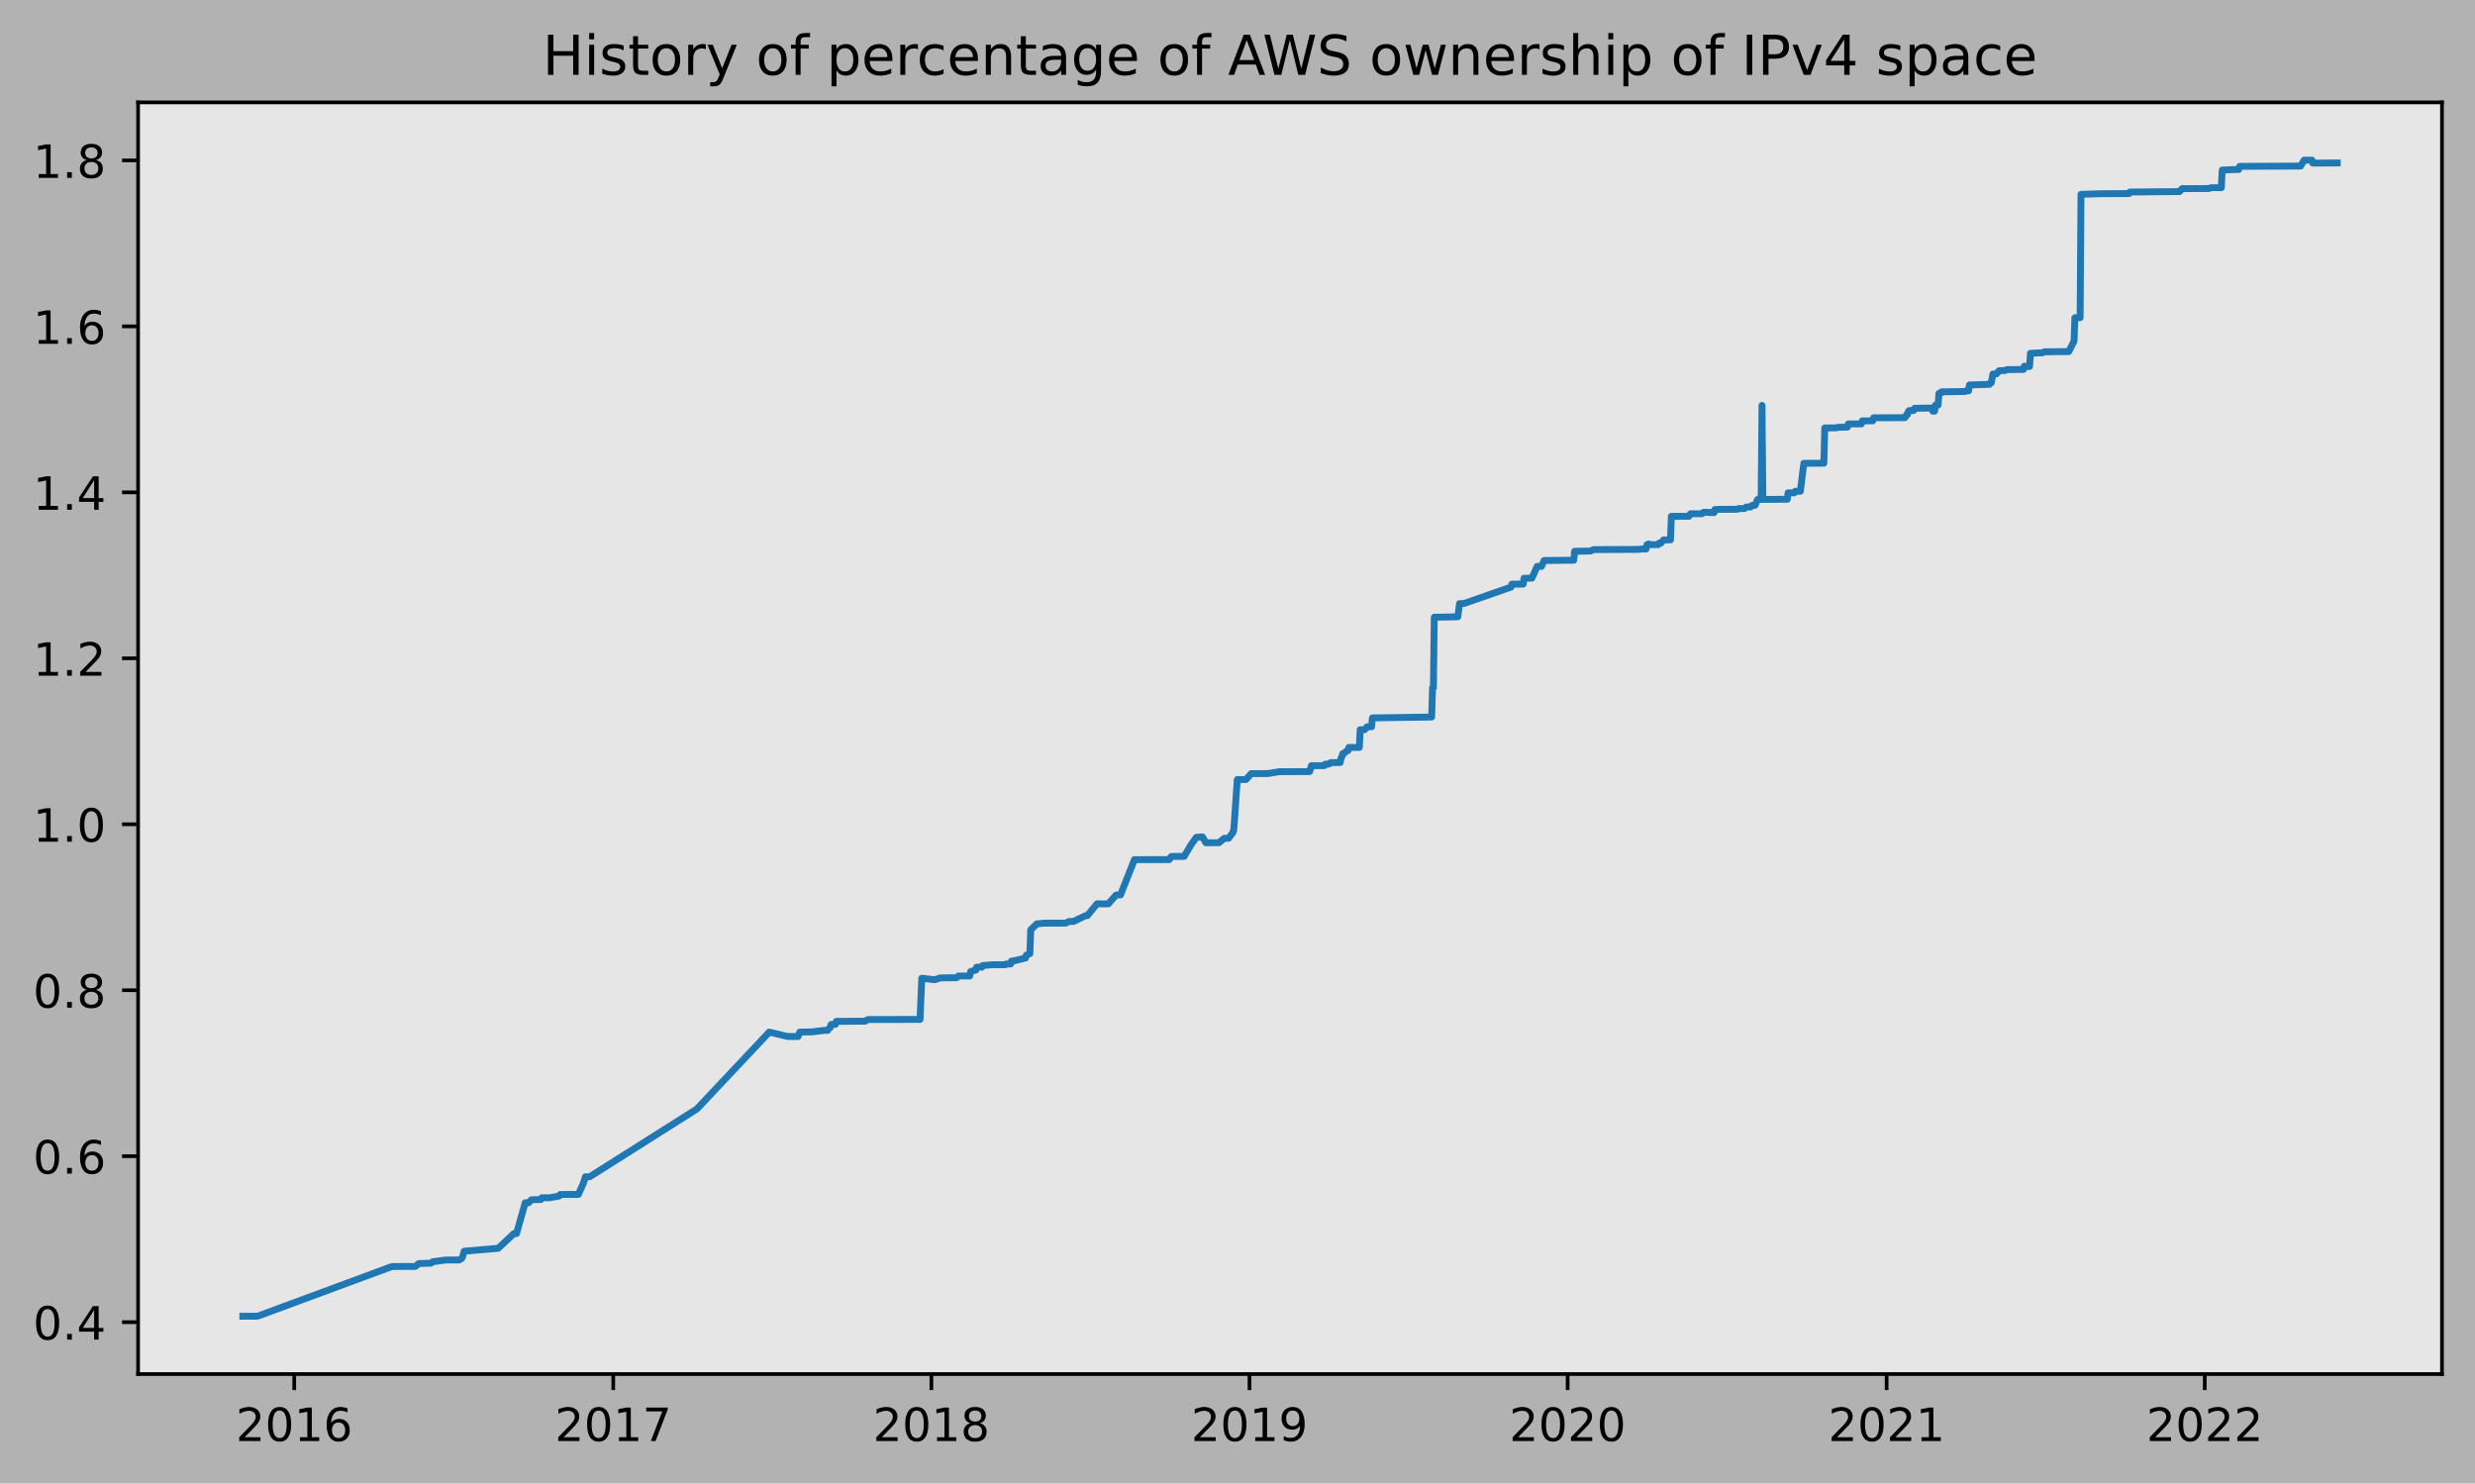
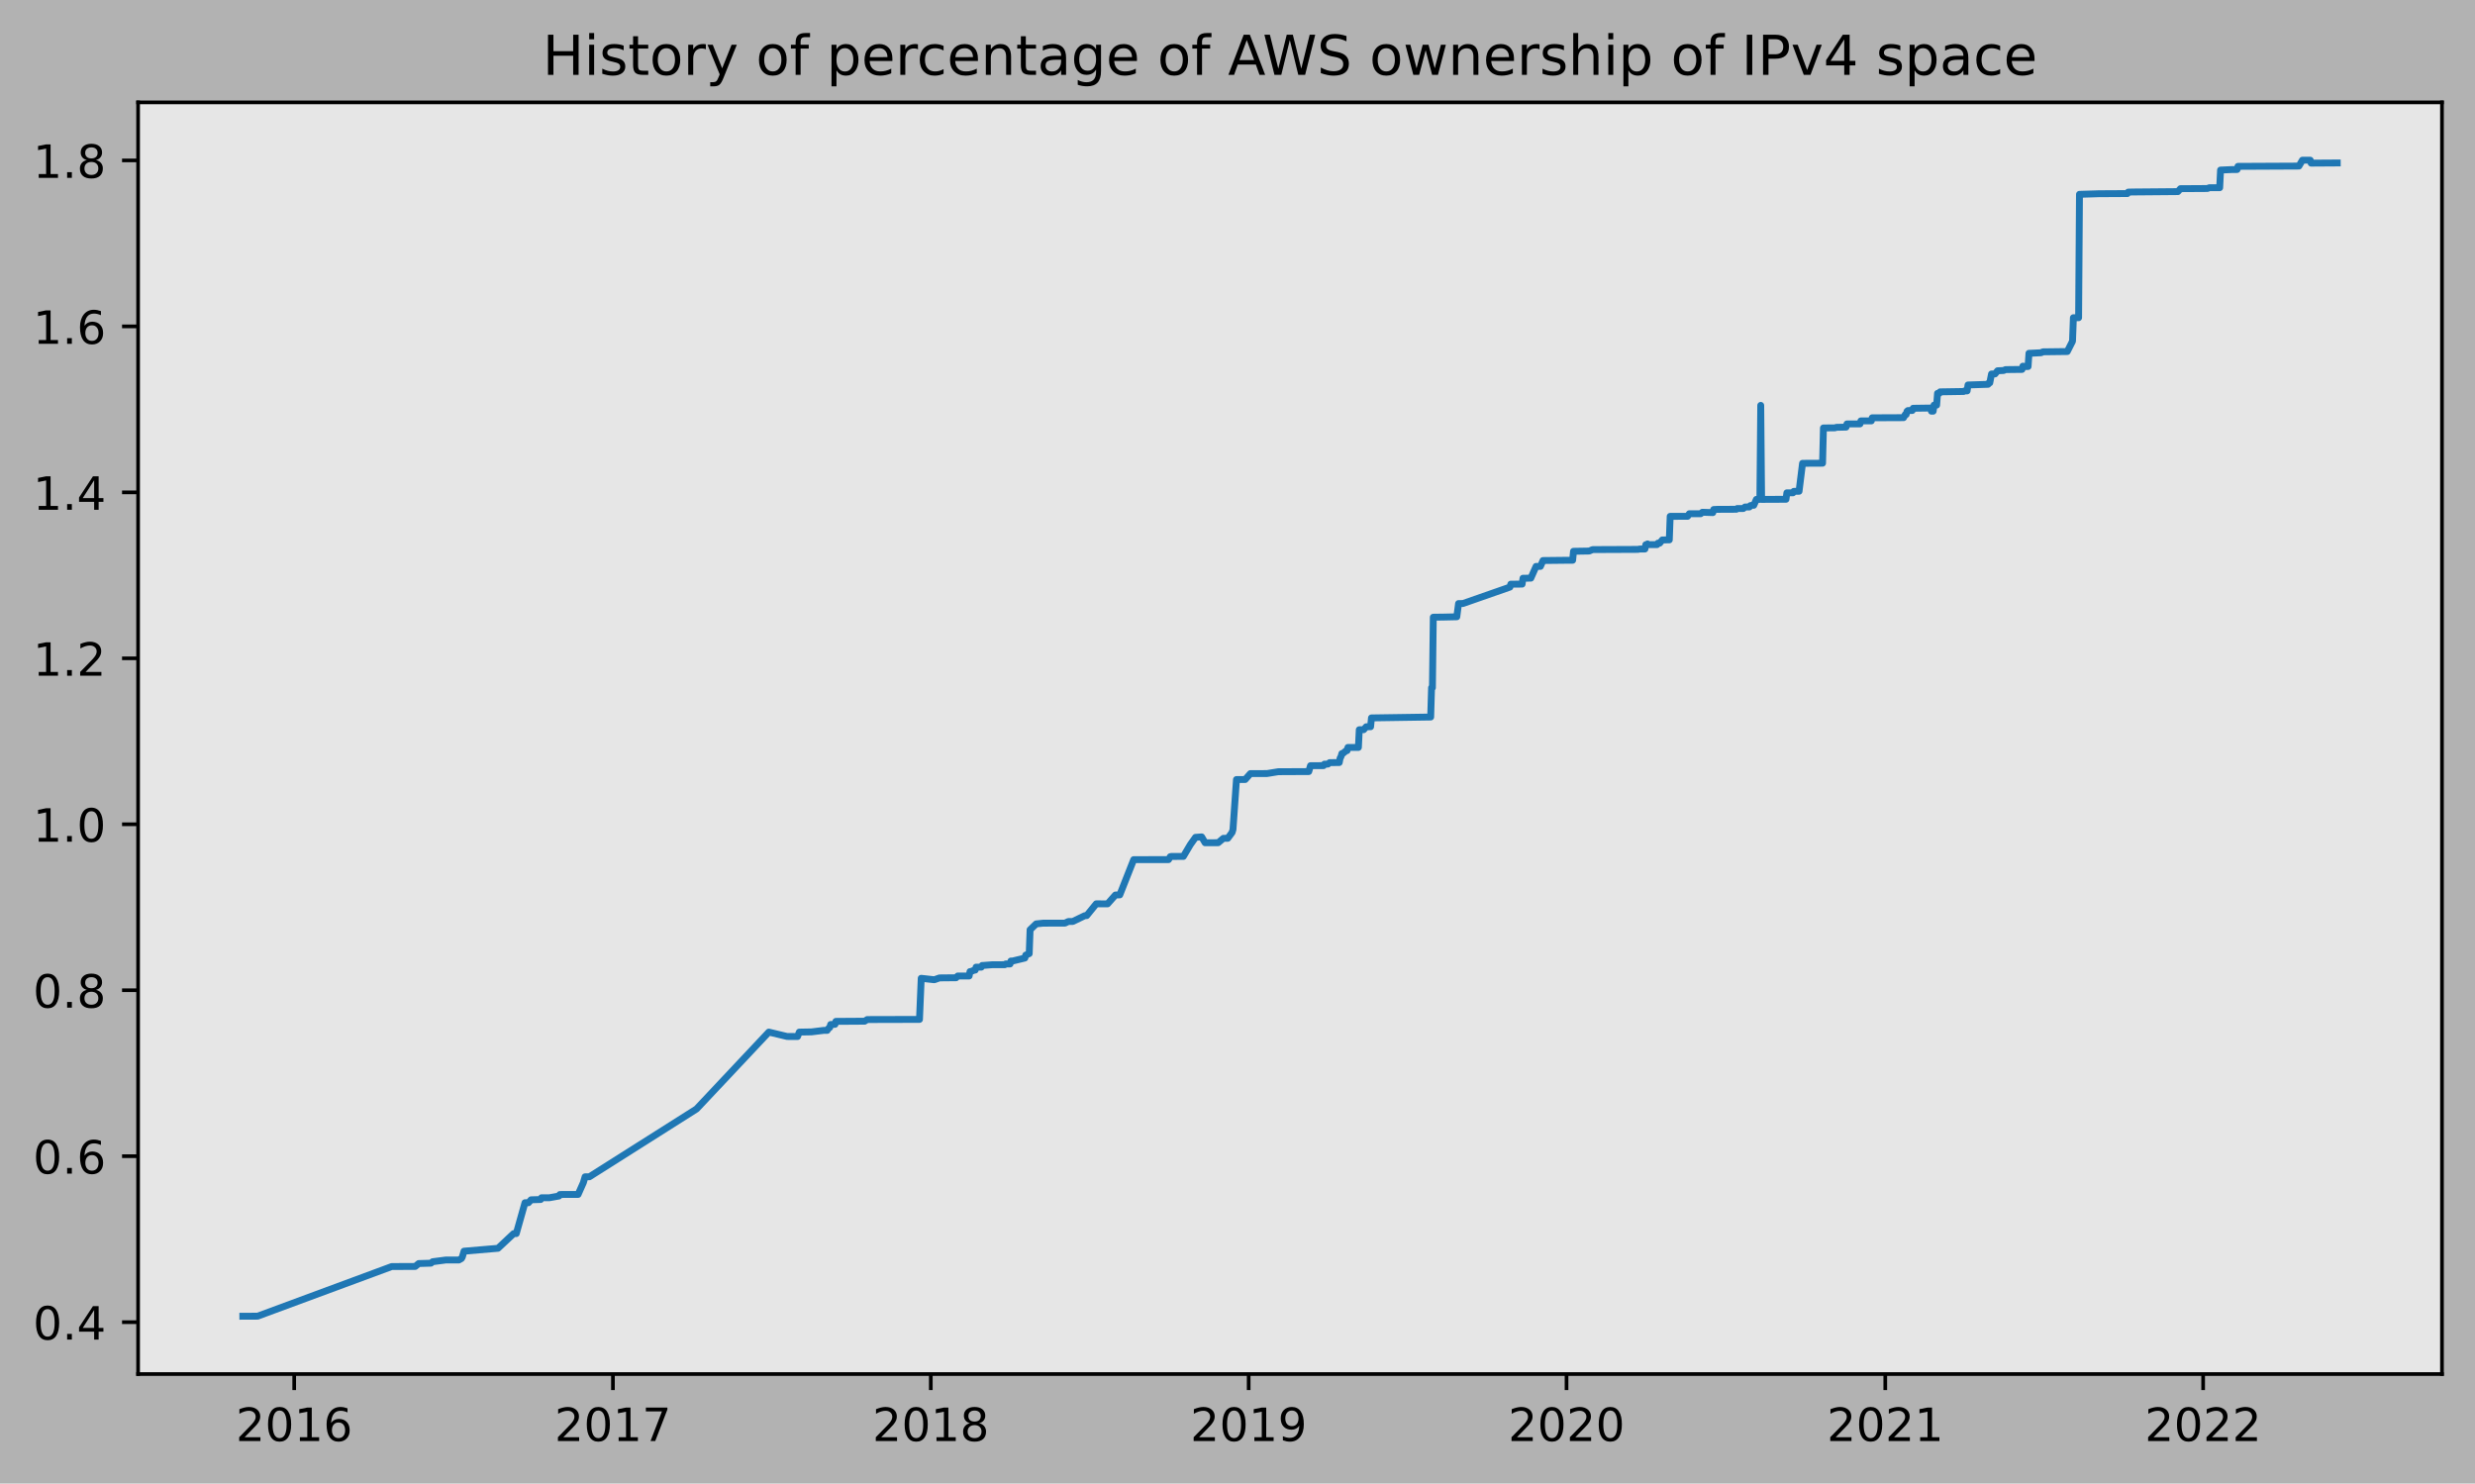
<svg xmlns="http://www.w3.org/2000/svg" xmlns:xlink="http://www.w3.org/1999/xlink" height="323.396pt" version="1.1" viewBox="0 0 539.503 323.396" width="539.503pt">
  <defs>
    <style type="text/css">
*{stroke-linecap:butt;stroke-linejoin:round;}
  </style>
  </defs>
  <g id="figure_1">
    <g id="patch_1">
      <path d="M 0 323.396  L 539.503 323.396  L 539.503 0  L 0 0  z " style="fill:#b2b2b2;" />
    </g>
    <g id="axes_1">
      <g id="patch_2">
        <path d="M 30.103 299.518  L 532.303 299.518  L 532.303 22.318  L 30.103 22.318  z " style="fill:#e6e6e6;" />
      </g>
      <g id="matplotlib.axis_1">
        <g id="xtick_1">
          <g id="line2d_1">
            <defs>
-               <path d="M 0 0  L 0 3.5  " id="m1fe0a4e147" style="stroke:#000000;stroke-width:0.8;" />
-             </defs>
-             <g>
-               <use style="stroke:#000000;stroke-width:0.8;" x="64.14" xlink:href="#m1fe0a4e147" y="299.518" />
+               <path d="M 0 0  L 0 3.5  " id="mfa8526624d" style="stroke:#000000;stroke-width:0.8;" />
+             </defs>
+             <g>
+               <use style="stroke:#000000;stroke-width:0.8;" x="64.13" xlink:href="#mfa8526624d" y="299.518" />
            </g>
          </g>
          <g id="text_1">
            <defs>
              <path d="M 19.188 8.297  L 53.609 8.297  L 53.609 0  L 7.328 0  L 7.328 8.297  Q 12.938 14.109 22.625 23.891  Q 32.328 33.688 34.812 36.531  Q 39.547 41.844 41.422 45.531  Q 43.312 49.219 43.312 52.781  Q 43.312 58.594 39.234 62.25  Q 35.156 65.922 28.609 65.922  Q 23.969 65.922 18.812 64.312  Q 13.672 62.703 7.812 59.422  L 7.812 69.391  Q 13.766 71.781 18.938 73  Q 24.125 74.219 28.422 74.219  Q 39.75 74.219 46.484 68.547  Q 53.219 62.891 53.219 53.422  Q 53.219 48.922 51.531 44.891  Q 49.859 40.875 45.406 35.406  Q 44.188 33.984 37.641 27.219  Q 31.109 20.453 19.188 8.297  z " id="DejaVuSans-50" />
              <path d="M 31.781 66.406  Q 24.172 66.406 20.328 58.906  Q 16.5 51.422 16.5 36.375  Q 16.5 21.391 20.328 13.891  Q 24.172 6.391 31.781 6.391  Q 39.453 6.391 43.281 13.891  Q 47.125 21.391 47.125 36.375  Q 47.125 51.422 43.281 58.906  Q 39.453 66.406 31.781 66.406  z M 31.781 74.219  Q 44.047 74.219 50.516 64.516  Q 56.984 54.828 56.984 36.375  Q 56.984 17.969 50.516 8.266  Q 44.047 -1.422 31.781 -1.422  Q 19.531 -1.422 13.062 8.266  Q 6.594 17.969 6.594 36.375  Q 6.594 54.828 13.062 64.516  Q 19.531 74.219 31.781 74.219  z " id="DejaVuSans-48" />
              <path d="M 12.406 8.297  L 28.516 8.297  L 28.516 63.922  L 10.984 60.406  L 10.984 69.391  L 28.422 72.906  L 38.281 72.906  L 38.281 8.297  L 54.391 8.297  L 54.391 0  L 12.406 0  z " id="DejaVuSans-49" />
              <path d="M 33.016 40.375  Q 26.375 40.375 22.484 35.828  Q 18.609 31.297 18.609 23.391  Q 18.609 15.531 22.484 10.953  Q 26.375 6.391 33.016 6.391  Q 39.656 6.391 43.531 10.953  Q 47.406 15.531 47.406 23.391  Q 47.406 31.297 43.531 35.828  Q 39.656 40.375 33.016 40.375  z M 52.594 71.297  L 52.594 62.312  Q 48.875 64.062 45.094 64.984  Q 41.312 65.922 37.594 65.922  Q 27.828 65.922 22.672 59.328  Q 17.531 52.734 16.797 39.406  Q 19.672 43.656 24.016 45.922  Q 28.375 48.188 33.594 48.188  Q 44.578 48.188 50.953 41.516  Q 57.328 34.859 57.328 23.391  Q 57.328 12.156 50.688 5.359  Q 44.047 -1.422 33.016 -1.422  Q 20.359 -1.422 13.672 8.266  Q 6.984 17.969 6.984 36.375  Q 6.984 53.656 15.188 63.938  Q 23.391 74.219 37.203 74.219  Q 40.922 74.219 44.703 73.484  Q 48.484 72.75 52.594 71.297  z " id="DejaVuSans-54" />
            </defs>
-             <g transform="translate(51.41479 314.1166)scale(0.1 -0.1)">
+             <g transform="translate(51.40547 314.1166)scale(0.1 -0.1)">
              <use xlink:href="#DejaVuSans-50" />
              <use x="63.623" xlink:href="#DejaVuSans-48" />
              <use x="127.246" xlink:href="#DejaVuSans-49" />
              <use x="190.869" xlink:href="#DejaVuSans-54" />
            </g>
          </g>
        </g>
        <g id="xtick_2">
          <g id="line2d_2">
            <g>
-               <use style="stroke:#000000;stroke-width:0.8;" x="133.676" xlink:href="#m1fe0a4e147" y="299.518" />
+               <use style="stroke:#000000;stroke-width:0.8;" x="133.609" xlink:href="#mfa8526624d" y="299.518" />
            </g>
          </g>
          <g id="text_2">
            <defs>
              <path d="M 8.203 72.906  L 55.078 72.906  L 55.078 68.703  L 28.609 0  L 18.312 0  L 43.219 64.594  L 8.203 64.594  z " id="DejaVuSans-55" />
            </defs>
-             <g transform="translate(120.9511 314.1166)scale(0.1 -0.1)">
+             <g transform="translate(120.8839 314.1166)scale(0.1 -0.1)">
              <use xlink:href="#DejaVuSans-50" />
              <use x="63.623" xlink:href="#DejaVuSans-48" />
              <use x="127.246" xlink:href="#DejaVuSans-49" />
              <use x="190.869" xlink:href="#DejaVuSans-55" />
            </g>
          </g>
        </g>
        <g id="xtick_3">
          <g id="line2d_3">
            <g>
-               <use style="stroke:#000000;stroke-width:0.8;" x="203.022" xlink:href="#m1fe0a4e147" y="299.518" />
+               <use style="stroke:#000000;stroke-width:0.8;" x="202.898" xlink:href="#mfa8526624d" y="299.518" />
            </g>
          </g>
          <g id="text_3">
            <defs>
              <path d="M 31.781 34.625  Q 24.75 34.625 20.719 30.859  Q 16.703 27.094 16.703 20.516  Q 16.703 13.922 20.719 10.156  Q 24.75 6.391 31.781 6.391  Q 38.812 6.391 42.859 10.172  Q 46.922 13.969 46.922 20.516  Q 46.922 27.094 42.891 30.859  Q 38.875 34.625 31.781 34.625  z M 21.922 38.812  Q 15.578 40.375 12.031 44.719  Q 8.5 49.078 8.5 55.328  Q 8.5 64.062 14.719 69.141  Q 20.953 74.219 31.781 74.219  Q 42.672 74.219 48.875 69.141  Q 55.078 64.062 55.078 55.328  Q 55.078 49.078 51.531 44.719  Q 48 40.375 41.703 38.812  Q 48.828 37.156 52.797 32.312  Q 56.781 27.484 56.781 20.516  Q 56.781 9.906 50.312 4.234  Q 43.844 -1.422 31.781 -1.422  Q 19.734 -1.422 13.25 4.234  Q 6.781 9.906 6.781 20.516  Q 6.781 27.484 10.781 32.312  Q 14.797 37.156 21.922 38.812  z M 18.312 54.391  Q 18.312 48.734 21.844 45.562  Q 25.391 42.391 31.781 42.391  Q 38.141 42.391 41.719 45.562  Q 45.312 48.734 45.312 54.391  Q 45.312 60.062 41.719 63.234  Q 38.141 66.406 31.781 66.406  Q 25.391 66.406 21.844 63.234  Q 18.312 60.062 18.312 54.391  z " id="DejaVuSans-56" />
            </defs>
-             <g transform="translate(190.2973 314.1166)scale(0.1 -0.1)">
+             <g transform="translate(190.1725 314.1166)scale(0.1 -0.1)">
              <use xlink:href="#DejaVuSans-50" />
              <use x="63.623" xlink:href="#DejaVuSans-48" />
              <use x="127.246" xlink:href="#DejaVuSans-49" />
              <use x="190.869" xlink:href="#DejaVuSans-56" />
            </g>
          </g>
        </g>
        <g id="xtick_4">
          <g id="line2d_4">
            <g>
-               <use style="stroke:#000000;stroke-width:0.8;" x="272.369" xlink:href="#m1fe0a4e147" y="299.518" />
+               <use style="stroke:#000000;stroke-width:0.8;" x="272.186" xlink:href="#mfa8526624d" y="299.518" />
            </g>
          </g>
          <g id="text_4">
            <defs>
              <path d="M 10.984 1.516  L 10.984 10.5  Q 14.703 8.734 18.5 7.812  Q 22.312 6.891 25.984 6.891  Q 35.75 6.891 40.891 13.453  Q 46.047 20.016 46.781 33.406  Q 43.953 29.203 39.594 26.953  Q 35.25 24.703 29.984 24.703  Q 19.047 24.703 12.672 31.312  Q 6.297 37.938 6.297 49.422  Q 6.297 60.641 12.938 67.422  Q 19.578 74.219 30.609 74.219  Q 43.266 74.219 49.922 64.516  Q 56.594 54.828 56.594 36.375  Q 56.594 19.141 48.406 8.859  Q 40.234 -1.422 26.422 -1.422  Q 22.703 -1.422 18.891 -0.688  Q 15.094 0.047 10.984 1.516  z M 30.609 32.422  Q 37.25 32.422 41.125 36.953  Q 45.016 41.5 45.016 49.422  Q 45.016 57.281 41.125 61.844  Q 37.25 66.406 30.609 66.406  Q 23.969 66.406 20.094 61.844  Q 16.219 57.281 16.219 49.422  Q 16.219 41.5 20.094 36.953  Q 23.969 32.422 30.609 32.422  z " id="DejaVuSans-57" />
            </defs>
-             <g transform="translate(259.6436 314.1166)scale(0.1 -0.1)">
+             <g transform="translate(259.4611 314.1166)scale(0.1 -0.1)">
              <use xlink:href="#DejaVuSans-50" />
              <use x="63.623" xlink:href="#DejaVuSans-48" />
              <use x="127.246" xlink:href="#DejaVuSans-49" />
              <use x="190.869" xlink:href="#DejaVuSans-57" />
            </g>
          </g>
        </g>
        <g id="xtick_5">
          <g id="line2d_5">
            <g>
-               <use style="stroke:#000000;stroke-width:0.8;" x="341.715" xlink:href="#m1fe0a4e147" y="299.518" />
+               <use style="stroke:#000000;stroke-width:0.8;" x="341.475" xlink:href="#mfa8526624d" y="299.518" />
            </g>
          </g>
          <g id="text_5">
-             <g transform="translate(328.9899 314.1166)scale(0.1 -0.1)">
+             <g transform="translate(328.7497 314.1166)scale(0.1 -0.1)">
              <use xlink:href="#DejaVuSans-50" />
              <use x="63.623" xlink:href="#DejaVuSans-48" />
              <use x="127.246" xlink:href="#DejaVuSans-50" />
              <use x="190.869" xlink:href="#DejaVuSans-48" />
            </g>
          </g>
        </g>
        <g id="xtick_6">
          <g id="line2d_6">
            <g>
-               <use style="stroke:#000000;stroke-width:0.8;" x="411.251" xlink:href="#m1fe0a4e147" y="299.518" />
+               <use style="stroke:#000000;stroke-width:0.8;" x="410.953" xlink:href="#mfa8526624d" y="299.518" />
            </g>
          </g>
          <g id="text_6">
-             <g transform="translate(398.5261 314.1166)scale(0.1 -0.1)">
+             <g transform="translate(398.2282 314.1166)scale(0.1 -0.1)">
              <use xlink:href="#DejaVuSans-50" />
              <use x="63.623" xlink:href="#DejaVuSans-48" />
              <use x="127.246" xlink:href="#DejaVuSans-50" />
              <use x="190.869" xlink:href="#DejaVuSans-49" />
            </g>
          </g>
        </g>
        <g id="xtick_7">
          <g id="line2d_7">
            <g>
-               <use style="stroke:#000000;stroke-width:0.8;" x="480.597" xlink:href="#m1fe0a4e147" y="299.518" />
+               <use style="stroke:#000000;stroke-width:0.8;" x="480.242" xlink:href="#mfa8526624d" y="299.518" />
            </g>
          </g>
          <g id="text_7">
-             <g transform="translate(467.8724 314.1166)scale(0.1 -0.1)">
+             <g transform="translate(467.5168 314.1166)scale(0.1 -0.1)">
              <use xlink:href="#DejaVuSans-50" />
              <use x="63.623" xlink:href="#DejaVuSans-48" />
              <use x="127.246" xlink:href="#DejaVuSans-50" />
              <use x="190.869" xlink:href="#DejaVuSans-50" />
            </g>
          </g>
        </g>
      </g>
      <g id="matplotlib.axis_2">
        <g id="ytick_1">
          <g id="line2d_8">
            <defs>
-               <path d="M 0 0  L -3.5 0  " id="mc4479010a7" style="stroke:#000000;stroke-width:0.8;" />
-             </defs>
-             <g>
-               <use style="stroke:#000000;stroke-width:0.8;" x="30.103" xlink:href="#mc4479010a7" y="288.206" />
+               <path d="M 0 0  L -3.5 0  " id="m555178a9eb" style="stroke:#000000;stroke-width:0.8;" />
+             </defs>
+             <g>
+               <use style="stroke:#000000;stroke-width:0.8;" x="30.103" xlink:href="#m555178a9eb" y="288.206" />
            </g>
          </g>
          <g id="text_8">
            <defs>
              <path d="M 10.688 12.406  L 21 12.406  L 21 0  L 10.688 0  z " id="DejaVuSans-46" />
              <path d="M 37.797 64.312  L 12.891 25.391  L 37.797 25.391  z M 35.203 72.906  L 47.609 72.906  L 47.609 25.391  L 58.016 25.391  L 58.016 17.188  L 47.609 17.188  L 47.609 0  L 37.797 0  L 37.797 17.188  L 4.891 17.188  L 4.891 26.703  z " id="DejaVuSans-52" />
            </defs>
            <g transform="translate(7.2 292.0048)scale(0.1 -0.1)">
              <use xlink:href="#DejaVuSans-48" />
              <use x="63.623" xlink:href="#DejaVuSans-46" />
              <use x="95.41" xlink:href="#DejaVuSans-52" />
            </g>
          </g>
        </g>
        <g id="ytick_2">
          <g id="line2d_9">
            <g>
-               <use style="stroke:#000000;stroke-width:0.8;" x="30.103" xlink:href="#mc4479010a7" y="252.029" />
+               <use style="stroke:#000000;stroke-width:0.8;" x="30.103" xlink:href="#m555178a9eb" y="252.029" />
            </g>
          </g>
          <g id="text_9">
            <g transform="translate(7.2 255.8282)scale(0.1 -0.1)">
              <use xlink:href="#DejaVuSans-48" />
              <use x="63.623" xlink:href="#DejaVuSans-46" />
              <use x="95.41" xlink:href="#DejaVuSans-54" />
            </g>
          </g>
        </g>
        <g id="ytick_3">
          <g id="line2d_10">
            <g>
-               <use style="stroke:#000000;stroke-width:0.8;" x="30.103" xlink:href="#mc4479010a7" y="215.852" />
+               <use style="stroke:#000000;stroke-width:0.8;" x="30.103" xlink:href="#m555178a9eb" y="215.852" />
            </g>
          </g>
          <g id="text_10">
            <g transform="translate(7.2 219.6516)scale(0.1 -0.1)">
              <use xlink:href="#DejaVuSans-48" />
              <use x="63.623" xlink:href="#DejaVuSans-46" />
              <use x="95.41" xlink:href="#DejaVuSans-56" />
            </g>
          </g>
        </g>
        <g id="ytick_4">
          <g id="line2d_11">
            <g>
-               <use style="stroke:#000000;stroke-width:0.8;" x="30.103" xlink:href="#mc4479010a7" y="179.676" />
+               <use style="stroke:#000000;stroke-width:0.8;" x="30.103" xlink:href="#m555178a9eb" y="179.676" />
            </g>
          </g>
          <g id="text_11">
            <g transform="translate(7.2 183.475)scale(0.1 -0.1)">
              <use xlink:href="#DejaVuSans-49" />
              <use x="63.623" xlink:href="#DejaVuSans-46" />
              <use x="95.41" xlink:href="#DejaVuSans-48" />
            </g>
          </g>
        </g>
        <g id="ytick_5">
          <g id="line2d_12">
            <g>
-               <use style="stroke:#000000;stroke-width:0.8;" x="30.103" xlink:href="#mc4479010a7" y="143.499" />
+               <use style="stroke:#000000;stroke-width:0.8;" x="30.103" xlink:href="#m555178a9eb" y="143.499" />
            </g>
          </g>
          <g id="text_12">
            <g transform="translate(7.2 147.2984)scale(0.1 -0.1)">
              <use xlink:href="#DejaVuSans-49" />
              <use x="63.623" xlink:href="#DejaVuSans-46" />
              <use x="95.41" xlink:href="#DejaVuSans-50" />
            </g>
          </g>
        </g>
        <g id="ytick_6">
          <g id="line2d_13">
            <g>
-               <use style="stroke:#000000;stroke-width:0.8;" x="30.103" xlink:href="#mc4479010a7" y="107.323" />
+               <use style="stroke:#000000;stroke-width:0.8;" x="30.103" xlink:href="#m555178a9eb" y="107.323" />
            </g>
          </g>
          <g id="text_13">
            <g transform="translate(7.2 111.1218)scale(0.1 -0.1)">
              <use xlink:href="#DejaVuSans-49" />
              <use x="63.623" xlink:href="#DejaVuSans-46" />
              <use x="95.41" xlink:href="#DejaVuSans-52" />
            </g>
          </g>
        </g>
        <g id="ytick_7">
          <g id="line2d_14">
            <g>
-               <use style="stroke:#000000;stroke-width:0.8;" x="30.103" xlink:href="#mc4479010a7" y="71.146" />
+               <use style="stroke:#000000;stroke-width:0.8;" x="30.103" xlink:href="#m555178a9eb" y="71.146" />
            </g>
          </g>
          <g id="text_14">
            <g transform="translate(7.2 74.94515)scale(0.1 -0.1)">
              <use xlink:href="#DejaVuSans-49" />
              <use x="63.623" xlink:href="#DejaVuSans-46" />
              <use x="95.41" xlink:href="#DejaVuSans-54" />
            </g>
          </g>
        </g>
        <g id="ytick_8">
          <g id="line2d_15">
            <g>
-               <use style="stroke:#000000;stroke-width:0.8;" x="30.103" xlink:href="#mc4479010a7" y="34.969" />
+               <use style="stroke:#000000;stroke-width:0.8;" x="30.103" xlink:href="#m555178a9eb" y="34.969" />
            </g>
          </g>
          <g id="text_15">
            <g transform="translate(7.2 38.76854)scale(0.1 -0.1)">
              <use xlink:href="#DejaVuSans-49" />
              <use x="63.623" xlink:href="#DejaVuSans-46" />
              <use x="95.41" xlink:href="#DejaVuSans-56" />
            </g>
          </g>
        </g>
      </g>
      <g id="line2d_16">
-         <path clip-path="url(#pb412b8dad7)" d="M 52.93 286.918  L 56.16 286.904  L 85.419 276.084  L 90.548 276.06  L 91.308 275.43  L 93.968 275.35  L 94.348 275.031  L 97.198 274.66  L 100.048 274.662  L 100.618 274.342  L 100.808 274.022  L 101.188 272.736  L 108.597 272.106  L 112.017 268.903  L 112.587 268.9  L 114.487 262.176  L 115.247 262.176  L 115.817 261.536  L 117.907 261.472  L 118.097 261.089  L 119.807 261.089  L 121.897 260.713  L 122.087 260.393  L 122.467 260.378  L 126.076 260.366  L 127.216 257.805  L 127.596 256.524  L 128.546 256.514  L 151.915 241.734  L 167.684 224.977  L 171.674 225.934  L 173.954 225.941  L 174.334 224.98  L 176.994 224.933  L 179.654 224.606  L 180.414 224.606  L 180.604 224.285  L 180.984 223.965  L 181.174 223.325  L 182.123 223.285  L 182.313 222.644  L 188.583 222.603  L 189.153 222.243  L 200.552 222.213  L 200.932 213.248  L 203.782 213.568  L 204.922 213.166  L 208.532 213.131  L 208.912 212.746  L 211.382 212.747  L 211.572 211.786  L 211.762 211.784  L 212.522 211.462  L 212.712 211.461  L 212.902 210.821  L 214.042 210.82  L 214.232 210.453  L 214.422 210.451  L 216.512 210.287  L 219.171 210.286  L 219.361 210.126  L 220.311 210.125  L 220.501 209.484  L 220.881 209.479  L 223.541 208.839  L 223.731 208.198  L 224.491 207.878  L 224.681 202.675  L 226.011 201.394  L 227.531 201.234  L 232.281 201.228  L 233.041 200.868  L 233.991 200.868  L 236.651 199.587  L 237.03 199.583  L 239.12 197.02  L 241.59 197.024  L 243.3 195.098  L 244.25 195.071  L 247.29 187.384  L 254.89 187.38  L 255.27 186.739  L 255.46 186.689  L 258.119 186.686  L 259.639 184.124  L 260.779 182.523  L 262.109 182.427  L 262.869 183.708  L 265.719 183.696  L 266.859 182.736  L 267.809 182.734  L 268.759 181.454  L 268.949 180.808  L 269.709 169.922  L 271.609 169.917  L 272.749 168.631  L 276.358 168.62  L 278.828 168.219  L 285.478 168.187  L 285.858 166.905  L 288.708 166.891  L 288.898 166.571  L 289.658 166.559  L 290.038 166.239  L 292.128 166.222  L 292.318 165.261  L 292.508 164.941  L 292.698 164.265  L 292.887 164.264  L 293.647 163.624  L 293.837 163.624  L 294.027 162.93  L 296.307 162.926  L 296.497 159.069  L 297.447 159.063  L 298.017 158.421  L 298.967 158.415  L 299.157 156.492  L 312.076 156.299  L 312.266 149.91  L 312.456 149.91  L 312.646 134.541  L 314.926 134.512  L 317.776 134.447  L 318.156 131.565  L 319.106 131.559  L 329.366 127.976  L 329.556 127.336  L 332.025 127.326  L 332.215 126.045  L 333.925 126.028  L 335.065 123.466  L 336.015 123.465  L 336.585 122.184  L 341.905 122.127  L 343.045 122.122  L 343.235 120.172  L 346.655 120.117  L 347.415 119.802  L 357.294 119.759  L 357.674 119.679  L 358.814 119.674  L 359.004 118.734  L 359.194 118.734  L 359.384 118.566  L 359.574 118.723  L 361.474 118.711  L 361.664 118.392  L 362.044 118.391  L 362.614 117.698  L 364.134 117.682  L 364.324 112.556  L 368.123 112.548  L 368.503 111.987  L 370.973 111.985  L 371.353 111.665  L 373.633 111.74  L 373.823 111.065  L 374.583 111.031  L 378.763 111.01  L 378.953 110.849  L 380.283 110.844  L 380.663 110.515  L 381.613 110.511  L 381.803 110.221  L 382.183 110.141  L 382.563 110.141  L 383.133 108.86  L 383.893 108.86  L 384.083 88.366  L 384.273 108.859  L 389.592 108.834  L 389.782 107.426  L 391.112 107.426  L 391.302 107.104  L 392.442 107.087  L 393.202 100.993  L 397.572 100.97  L 397.762 93.286  L 400.232 93.263  L 400.612 93.15  L 402.702 93.103  L 402.892 92.412  L 405.741 92.4  L 405.931 91.749  L 408.211 91.745  L 408.401 91.072  L 415.241 91.042  L 415.621 90.357  L 415.811 90.357  L 416.001 89.66  L 416.191 89.498  L 417.141 89.479  L 417.331 88.999  L 421.131 88.945  L 421.321 89.634  L 421.701 89.632  L 421.891 88.304  L 422.461 88.304  L 422.651 85.743  L 423.031 85.74  L 423.22 85.416  L 428.35 85.337  L 428.54 85.209  L 429.11 85.208  L 429.3 83.916  L 433.67 83.775  L 433.86 83.454  L 434.05 83.452  L 434.43 81.521  L 435.19 81.512  L 435.76 80.821  L 437.09 80.759  L 437.47 80.568  L 441.08 80.527  L 441.27 79.821  L 441.839 79.899  L 442.409 79.894  L 442.599 77.011  L 443.169 76.993  L 445.259 76.891  L 445.639 76.691  L 450.959 76.627  L 452.099 74.38  L 452.289 69.257  L 453.429 69.256  L 453.619 42.359  L 457.039 42.255  L 457.799 42.228  L 463.118 42.198  L 464.068 42.196  L 464.258 41.876  L 465.208 41.85  L 474.708 41.769  L 475.088 41.767  L 475.658 41.126  L 481.547 41.091  L 481.927 40.921  L 484.207 40.914  L 484.397 37.071  L 486.867 36.962  L 488.007 36.95  L 488.197 36.264  L 501.496 36.201  L 502.256 34.92  L 503.966 34.918  L 504.156 35.559  L 509.476 35.523  L 509.476 35.523  " style="fill:none;stroke:#1f77b4;stroke-linecap:square;stroke-width:1.5;" />
+         <path clip-path="url(#p6ac9ff101d)" d="M 52.93 286.918  L 56.158 286.904  L 85.392 276.084  L 90.517 276.06  L 91.276 275.43  L 93.934 275.35  L 94.314 275.031  L 97.161 274.66  L 100.009 274.662  L 100.578 274.342  L 100.768 274.022  L 101.148 272.736  L 108.551 272.106  L 111.968 268.903  L 112.538 268.9  L 114.436 262.176  L 115.195 262.176  L 115.765 261.536  L 117.853 261.472  L 118.043 261.089  L 119.751 261.089  L 121.839 260.713  L 122.029 260.393  L 122.409 260.378  L 126.016 260.366  L 127.155 257.805  L 127.534 256.524  L 128.483 256.514  L 151.833 241.734  L 167.589 224.977  L 171.575 225.934  L 173.853 225.941  L 174.233 224.98  L 176.891 224.933  L 179.548 224.606  L 180.308 224.606  L 180.497 224.285  L 180.877 223.965  L 181.067 223.325  L 182.016 223.285  L 182.206 222.644  L 188.47 222.603  L 189.04 222.243  L 200.43 222.213  L 200.809 213.248  L 203.657 213.568  L 204.796 213.166  L 208.403 213.131  L 208.782 212.746  L 211.25 212.747  L 211.44 211.786  L 211.63 211.784  L 212.389 211.462  L 212.579 211.461  L 212.769 210.821  L 213.908 210.82  L 214.098 210.453  L 214.287 210.451  L 216.376 210.287  L 219.033 210.286  L 219.223 210.126  L 220.172 210.125  L 220.362 209.484  L 220.742 209.479  L 223.399 208.839  L 223.589 208.198  L 224.349 207.878  L 224.538 202.675  L 225.867 201.394  L 227.386 201.234  L 232.132 201.228  L 232.891 200.868  L 233.84 200.868  L 236.498 199.587  L 236.877 199.583  L 238.966 197.02  L 241.433 197.024  L 243.142 195.098  L 244.091 195.071  L 247.128 187.384  L 254.722 187.38  L 255.101 186.739  L 255.291 186.689  L 257.949 186.686  L 259.467 184.124  L 260.606 182.523  L 261.935 182.427  L 262.695 183.708  L 265.542 183.696  L 266.681 182.736  L 267.63 182.734  L 268.579 181.454  L 268.769 180.808  L 269.528 169.922  L 271.427 169.917  L 272.566 168.631  L 276.173 168.62  L 278.64 168.219  L 285.285 168.187  L 285.664 166.905  L 288.512 166.891  L 288.701 166.571  L 289.461 166.559  L 289.84 166.239  L 291.929 166.222  L 292.118 165.261  L 292.308 164.941  L 292.498 164.265  L 292.688 164.264  L 293.447 163.624  L 293.637 163.624  L 293.827 162.93  L 296.105 162.926  L 296.295 159.069  L 297.244 159.063  L 297.813 158.421  L 298.763 158.415  L 298.952 156.492  L 311.861 156.299  L 312.051 149.91  L 312.241 149.91  L 312.43 134.541  L 314.708 134.512  L 317.556 134.447  L 317.936 131.565  L 318.885 131.559  L 329.136 127.976  L 329.325 127.336  L 331.793 127.326  L 331.983 126.045  L 333.692 126.028  L 334.831 123.466  L 335.78 123.465  L 336.349 122.184  L 341.665 122.127  L 342.804 122.122  L 342.993 120.172  L 346.41 120.117  L 347.17 119.802  L 357.041 119.759  L 357.421 119.679  L 358.56 119.674  L 358.749 118.734  L 358.939 118.734  L 359.129 118.566  L 359.319 118.723  L 361.217 118.711  L 361.407 118.392  L 361.787 118.391  L 362.356 117.698  L 363.875 117.682  L 364.065 112.556  L 367.861 112.548  L 368.241 111.987  L 370.709 111.985  L 371.088 111.665  L 373.366 111.74  L 373.556 111.065  L 374.316 111.031  L 378.492 111.01  L 378.682 110.849  L 380.011 110.844  L 380.39 110.515  L 381.339 110.511  L 381.529 110.221  L 381.909 110.141  L 382.289 110.141  L 382.858 108.86  L 383.617 108.86  L 383.807 88.366  L 383.997 108.859  L 389.312 108.834  L 389.502 107.426  L 390.831 107.426  L 391.021 107.104  L 392.16 107.087  L 392.919 100.993  L 397.285 100.97  L 397.475 93.286  L 399.943 93.263  L 400.323 93.15  L 402.411 93.103  L 402.601 92.412  L 405.448 92.4  L 405.638 91.749  L 407.916 91.745  L 408.106 91.072  L 414.94 91.042  L 415.319 90.357  L 415.509 90.357  L 415.699 89.66  L 415.889 89.498  L 416.838 89.479  L 417.028 88.999  L 420.824 88.945  L 421.014 89.634  L 421.394 89.632  L 421.584 88.304  L 422.153 88.304  L 422.343 85.743  L 422.723 85.74  L 422.913 85.416  L 428.038 85.337  L 428.228 85.209  L 428.797 85.208  L 428.987 83.916  L 433.353 83.775  L 433.543 83.454  L 433.733 83.452  L 434.113 81.521  L 434.872 81.512  L 435.441 80.821  L 436.77 80.759  L 437.15 80.568  L 440.757 80.527  L 440.947 79.821  L 441.516 79.899  L 442.086 79.894  L 442.275 77.011  L 442.845 76.993  L 444.933 76.891  L 445.313 76.691  L 450.628 76.627  L 451.767 74.38  L 451.957 69.257  L 453.096 69.256  L 453.286 42.359  L 456.703 42.255  L 457.462 42.228  L 462.777 42.198  L 463.726 42.196  L 463.916 41.876  L 464.865 41.85  L 474.357 41.769  L 474.737 41.767  L 475.306 41.126  L 481.191 41.091  L 481.571 40.921  L 483.849 40.914  L 484.038 37.071  L 486.506 36.962  L 487.645 36.95  L 487.835 36.264  L 501.123 36.201  L 501.883 34.92  L 503.591 34.918  L 503.781 35.559  L 509.476 35.523  L 509.476 35.523  " style="fill:none;stroke:#1f77b4;stroke-linecap:square;stroke-width:1.5;" />
      </g>
      <g id="patch_3">
        <path d="M 30.103 299.518  L 30.103 22.318  " style="fill:none;stroke:#000000;stroke-linecap:square;stroke-linejoin:miter;stroke-width:0.8;" />
      </g>
      <g id="patch_4">
        <path d="M 532.303 299.518  L 532.303 22.318  " style="fill:none;stroke:#000000;stroke-linecap:square;stroke-linejoin:miter;stroke-width:0.8;" />
      </g>
      <g id="patch_5">
        <path d="M 30.103 299.518  L 532.303 299.518  " style="fill:none;stroke:#000000;stroke-linecap:square;stroke-linejoin:miter;stroke-width:0.8;" />
      </g>
      <g id="patch_6">
        <path d="M 30.103 22.318  L 532.303 22.318  " style="fill:none;stroke:#000000;stroke-linecap:square;stroke-linejoin:miter;stroke-width:0.8;" />
      </g>
      <g id="text_16">
        <defs>
          <path d="M 9.812 72.906  L 19.672 72.906  L 19.672 43.016  L 55.516 43.016  L 55.516 72.906  L 65.375 72.906  L 65.375 0  L 55.516 0  L 55.516 34.719  L 19.672 34.719  L 19.672 0  L 9.812 0  z " id="DejaVuSans-72" />
          <path d="M 9.422 54.688  L 18.406 54.688  L 18.406 0  L 9.422 0  z M 9.422 75.984  L 18.406 75.984  L 18.406 64.594  L 9.422 64.594  z " id="DejaVuSans-105" />
          <path d="M 44.281 53.078  L 44.281 44.578  Q 40.484 46.531 36.375 47.5  Q 32.281 48.484 27.875 48.484  Q 21.188 48.484 17.844 46.438  Q 14.5 44.391 14.5 40.281  Q 14.5 37.156 16.891 35.375  Q 19.281 33.594 26.516 31.984  L 29.594 31.297  Q 39.156 29.25 43.188 25.516  Q 47.219 21.781 47.219 15.094  Q 47.219 7.469 41.188 3.016  Q 35.156 -1.422 24.609 -1.422  Q 20.219 -1.422 15.453 -0.562  Q 10.688 0.297 5.422 2  L 5.422 11.281  Q 10.406 8.688 15.234 7.391  Q 20.062 6.109 24.812 6.109  Q 31.156 6.109 34.562 8.281  Q 37.984 10.453 37.984 14.406  Q 37.984 18.062 35.516 20.016  Q 33.062 21.969 24.703 23.781  L 21.578 24.516  Q 13.234 26.266 9.516 29.906  Q 5.812 33.547 5.812 39.891  Q 5.812 47.609 11.281 51.797  Q 16.75 56 26.812 56  Q 31.781 56 36.172 55.266  Q 40.578 54.547 44.281 53.078  z " id="DejaVuSans-115" />
          <path d="M 18.312 70.219  L 18.312 54.688  L 36.812 54.688  L 36.812 47.703  L 18.312 47.703  L 18.312 18.016  Q 18.312 11.328 20.141 9.422  Q 21.969 7.516 27.594 7.516  L 36.812 7.516  L 36.812 0  L 27.594 0  Q 17.188 0 13.234 3.875  Q 9.281 7.766 9.281 18.016  L 9.281 47.703  L 2.688 47.703  L 2.688 54.688  L 9.281 54.688  L 9.281 70.219  z " id="DejaVuSans-116" />
          <path d="M 30.609 48.391  Q 23.391 48.391 19.188 42.75  Q 14.984 37.109 14.984 27.297  Q 14.984 17.484 19.156 11.844  Q 23.344 6.203 30.609 6.203  Q 37.797 6.203 41.984 11.859  Q 46.188 17.531 46.188 27.297  Q 46.188 37.016 41.984 42.703  Q 37.797 48.391 30.609 48.391  z M 30.609 56  Q 42.328 56 49.016 48.375  Q 55.719 40.766 55.719 27.297  Q 55.719 13.875 49.016 6.219  Q 42.328 -1.422 30.609 -1.422  Q 18.844 -1.422 12.172 6.219  Q 5.516 13.875 5.516 27.297  Q 5.516 40.766 12.172 48.375  Q 18.844 56 30.609 56  z " id="DejaVuSans-111" />
          <path d="M 41.109 46.297  Q 39.594 47.172 37.812 47.578  Q 36.031 48 33.891 48  Q 26.266 48 22.188 43.047  Q 18.109 38.094 18.109 28.812  L 18.109 0  L 9.078 0  L 9.078 54.688  L 18.109 54.688  L 18.109 46.188  Q 20.953 51.172 25.484 53.578  Q 30.031 56 36.531 56  Q 37.453 56 38.578 55.875  Q 39.703 55.766 41.062 55.516  z " id="DejaVuSans-114" />
          <path d="M 32.172 -5.078  Q 28.375 -14.844 24.75 -17.812  Q 21.141 -20.797 15.094 -20.797  L 7.906 -20.797  L 7.906 -13.281  L 13.188 -13.281  Q 16.891 -13.281 18.938 -11.516  Q 21 -9.766 23.484 -3.219  L 25.094 0.875  L 2.984 54.688  L 12.5 54.688  L 29.594 11.922  L 46.688 54.688  L 56.203 54.688  z " id="DejaVuSans-121" />
          <path id="DejaVuSans-32" />
          <path d="M 37.109 75.984  L 37.109 68.5  L 28.516 68.5  Q 23.688 68.5 21.797 66.547  Q 19.922 64.594 19.922 59.516  L 19.922 54.688  L 34.719 54.688  L 34.719 47.703  L 19.922 47.703  L 19.922 0  L 10.891 0  L 10.891 47.703  L 2.297 47.703  L 2.297 54.688  L 10.891 54.688  L 10.891 58.5  Q 10.891 67.625 15.141 71.797  Q 19.391 75.984 28.609 75.984  z " id="DejaVuSans-102" />
          <path d="M 18.109 8.203  L 18.109 -20.797  L 9.078 -20.797  L 9.078 54.688  L 18.109 54.688  L 18.109 46.391  Q 20.953 51.266 25.266 53.625  Q 29.594 56 35.594 56  Q 45.562 56 51.781 48.094  Q 58.016 40.188 58.016 27.297  Q 58.016 14.406 51.781 6.484  Q 45.562 -1.422 35.594 -1.422  Q 29.594 -1.422 25.266 0.953  Q 20.953 3.328 18.109 8.203  z M 48.688 27.297  Q 48.688 37.203 44.609 42.844  Q 40.531 48.484 33.406 48.484  Q 26.266 48.484 22.188 42.844  Q 18.109 37.203 18.109 27.297  Q 18.109 17.391 22.188 11.75  Q 26.266 6.109 33.406 6.109  Q 40.531 6.109 44.609 11.75  Q 48.688 17.391 48.688 27.297  z " id="DejaVuSans-112" />
          <path d="M 56.203 29.594  L 56.203 25.203  L 14.891 25.203  Q 15.484 15.922 20.484 11.062  Q 25.484 6.203 34.422 6.203  Q 39.594 6.203 44.453 7.469  Q 49.312 8.734 54.109 11.281  L 54.109 2.781  Q 49.266 0.734 44.188 -0.344  Q 39.109 -1.422 33.891 -1.422  Q 20.797 -1.422 13.156 6.188  Q 5.516 13.812 5.516 26.812  Q 5.516 40.234 12.766 48.109  Q 20.016 56 32.328 56  Q 43.359 56 49.781 48.891  Q 56.203 41.797 56.203 29.594  z M 47.219 32.234  Q 47.125 39.594 43.094 43.984  Q 39.062 48.391 32.422 48.391  Q 24.906 48.391 20.391 44.141  Q 15.875 39.891 15.188 32.172  z " id="DejaVuSans-101" />
          <path d="M 48.781 52.594  L 48.781 44.188  Q 44.969 46.297 41.141 47.344  Q 37.312 48.391 33.406 48.391  Q 24.656 48.391 19.812 42.844  Q 14.984 37.312 14.984 27.297  Q 14.984 17.281 19.812 11.734  Q 24.656 6.203 33.406 6.203  Q 37.312 6.203 41.141 7.25  Q 44.969 8.297 48.781 10.406  L 48.781 2.094  Q 45.016 0.344 40.984 -0.531  Q 36.969 -1.422 32.422 -1.422  Q 20.062 -1.422 12.781 6.344  Q 5.516 14.109 5.516 27.297  Q 5.516 40.672 12.859 48.328  Q 20.219 56 33.016 56  Q 37.156 56 41.109 55.141  Q 45.062 54.297 48.781 52.594  z " id="DejaVuSans-99" />
          <path d="M 54.891 33.016  L 54.891 0  L 45.906 0  L 45.906 32.719  Q 45.906 40.484 42.875 44.328  Q 39.844 48.188 33.797 48.188  Q 26.516 48.188 22.312 43.547  Q 18.109 38.922 18.109 30.906  L 18.109 0  L 9.078 0  L 9.078 54.688  L 18.109 54.688  L 18.109 46.188  Q 21.344 51.125 25.703 53.562  Q 30.078 56 35.797 56  Q 45.219 56 50.047 50.172  Q 54.891 44.344 54.891 33.016  z " id="DejaVuSans-110" />
          <path d="M 34.281 27.484  Q 23.391 27.484 19.188 25  Q 14.984 22.516 14.984 16.5  Q 14.984 11.719 18.141 8.906  Q 21.297 6.109 26.703 6.109  Q 34.188 6.109 38.703 11.406  Q 43.219 16.703 43.219 25.484  L 43.219 27.484  z M 52.203 31.203  L 52.203 0  L 43.219 0  L 43.219 8.297  Q 40.141 3.328 35.547 0.953  Q 30.953 -1.422 24.312 -1.422  Q 15.922 -1.422 10.953 3.297  Q 6 8.016 6 15.922  Q 6 25.141 12.172 29.828  Q 18.359 34.516 30.609 34.516  L 43.219 34.516  L 43.219 35.406  Q 43.219 41.609 39.141 45  Q 35.062 48.391 27.688 48.391  Q 23 48.391 18.547 47.266  Q 14.109 46.141 10.016 43.891  L 10.016 52.203  Q 14.938 54.109 19.578 55.047  Q 24.219 56 28.609 56  Q 40.484 56 46.344 49.844  Q 52.203 43.703 52.203 31.203  z " id="DejaVuSans-97" />
          <path d="M 45.406 27.984  Q 45.406 37.75 41.375 43.109  Q 37.359 48.484 30.078 48.484  Q 22.859 48.484 18.828 43.109  Q 14.797 37.75 14.797 27.984  Q 14.797 18.266 18.828 12.891  Q 22.859 7.516 30.078 7.516  Q 37.359 7.516 41.375 12.891  Q 45.406 18.266 45.406 27.984  z M 54.391 6.781  Q 54.391 -7.172 48.188 -13.984  Q 42 -20.797 29.203 -20.797  Q 24.469 -20.797 20.266 -20.094  Q 16.062 -19.391 12.109 -17.922  L 12.109 -9.188  Q 16.062 -11.328 19.922 -12.344  Q 23.781 -13.375 27.781 -13.375  Q 36.625 -13.375 41.016 -8.766  Q 45.406 -4.156 45.406 5.172  L 45.406 9.625  Q 42.625 4.781 38.281 2.391  Q 33.938 0 27.875 0  Q 17.828 0 11.672 7.656  Q 5.516 15.328 5.516 27.984  Q 5.516 40.672 11.672 48.328  Q 17.828 56 27.875 56  Q 33.938 56 38.281 53.609  Q 42.625 51.219 45.406 46.391  L 45.406 54.688  L 54.391 54.688  z " id="DejaVuSans-103" />
          <path d="M 34.188 63.188  L 20.797 26.906  L 47.609 26.906  z M 28.609 72.906  L 39.797 72.906  L 67.578 0  L 57.328 0  L 50.688 18.703  L 17.828 18.703  L 11.188 0  L 0.781 0  z " id="DejaVuSans-65" />
          <path d="M 3.328 72.906  L 13.281 72.906  L 28.609 11.281  L 43.891 72.906  L 54.984 72.906  L 70.312 11.281  L 85.594 72.906  L 95.609 72.906  L 77.297 0  L 64.891 0  L 49.516 63.281  L 33.984 0  L 21.578 0  z " id="DejaVuSans-87" />
          <path d="M 53.516 70.516  L 53.516 60.891  Q 47.906 63.578 42.922 64.891  Q 37.938 66.219 33.297 66.219  Q 25.25 66.219 20.875 63.094  Q 16.5 59.969 16.5 54.203  Q 16.5 49.359 19.406 46.891  Q 22.312 44.438 30.422 42.922  L 36.375 41.703  Q 47.406 39.594 52.656 34.297  Q 57.906 29 57.906 20.125  Q 57.906 9.516 50.797 4.047  Q 43.703 -1.422 29.984 -1.422  Q 24.812 -1.422 18.969 -0.25  Q 13.141 0.922 6.891 3.219  L 6.891 13.375  Q 12.891 10.016 18.656 8.297  Q 24.422 6.594 29.984 6.594  Q 38.422 6.594 43.016 9.906  Q 47.609 13.234 47.609 19.391  Q 47.609 24.75 44.312 27.781  Q 41.016 30.812 33.5 32.328  L 27.484 33.5  Q 16.453 35.688 11.516 40.375  Q 6.594 45.062 6.594 53.422  Q 6.594 63.094 13.406 68.656  Q 20.219 74.219 32.172 74.219  Q 37.312 74.219 42.625 73.281  Q 47.953 72.359 53.516 70.516  z " id="DejaVuSans-83" />
          <path d="M 4.203 54.688  L 13.188 54.688  L 24.422 12.016  L 35.594 54.688  L 46.188 54.688  L 57.422 12.016  L 68.609 54.688  L 77.594 54.688  L 63.281 0  L 52.688 0  L 40.922 44.828  L 29.109 0  L 18.5 0  z " id="DejaVuSans-119" />
          <path d="M 54.891 33.016  L 54.891 0  L 45.906 0  L 45.906 32.719  Q 45.906 40.484 42.875 44.328  Q 39.844 48.188 33.797 48.188  Q 26.516 48.188 22.312 43.547  Q 18.109 38.922 18.109 30.906  L 18.109 0  L 9.078 0  L 9.078 75.984  L 18.109 75.984  L 18.109 46.188  Q 21.344 51.125 25.703 53.562  Q 30.078 56 35.797 56  Q 45.219 56 50.047 50.172  Q 54.891 44.344 54.891 33.016  z " id="DejaVuSans-104" />
          <path d="M 9.812 72.906  L 19.672 72.906  L 19.672 0  L 9.812 0  z " id="DejaVuSans-73" />
          <path d="M 19.672 64.797  L 19.672 37.406  L 32.078 37.406  Q 38.969 37.406 42.719 40.969  Q 46.484 44.531 46.484 51.125  Q 46.484 57.672 42.719 61.234  Q 38.969 64.797 32.078 64.797  z M 9.812 72.906  L 32.078 72.906  Q 44.344 72.906 50.609 67.359  Q 56.891 61.812 56.891 51.125  Q 56.891 40.328 50.609 34.812  Q 44.344 29.297 32.078 29.297  L 19.672 29.297  L 19.672 0  L 9.812 0  z " id="DejaVuSans-80" />
          <path d="M 2.984 54.688  L 12.5 54.688  L 29.594 8.797  L 46.688 54.688  L 56.203 54.688  L 35.688 0  L 23.484 0  z " id="DejaVuSans-118" />
        </defs>
        <g transform="translate(118.2778 16.31812)scale(0.12 -0.12)">
          <use xlink:href="#DejaVuSans-72" />
          <use x="75.195" xlink:href="#DejaVuSans-105" />
          <use x="102.979" xlink:href="#DejaVuSans-115" />
          <use x="155.078" xlink:href="#DejaVuSans-116" />
          <use x="194.287" xlink:href="#DejaVuSans-111" />
          <use x="255.469" xlink:href="#DejaVuSans-114" />
          <use x="296.582" xlink:href="#DejaVuSans-121" />
          <use x="355.762" xlink:href="#DejaVuSans-32" />
          <use x="387.549" xlink:href="#DejaVuSans-111" />
          <use x="448.73" xlink:href="#DejaVuSans-102" />
          <use x="483.936" xlink:href="#DejaVuSans-32" />
          <use x="515.723" xlink:href="#DejaVuSans-112" />
          <use x="579.199" xlink:href="#DejaVuSans-101" />
          <use x="640.723" xlink:href="#DejaVuSans-114" />
          <use x="679.586" xlink:href="#DejaVuSans-99" />
          <use x="734.566" xlink:href="#DejaVuSans-101" />
          <use x="796.09" xlink:href="#DejaVuSans-110" />
          <use x="859.469" xlink:href="#DejaVuSans-116" />
          <use x="898.678" xlink:href="#DejaVuSans-97" />
          <use x="959.957" xlink:href="#DejaVuSans-103" />
          <use x="1023.434" xlink:href="#DejaVuSans-101" />
          <use x="1084.957" xlink:href="#DejaVuSans-32" />
          <use x="1116.744" xlink:href="#DejaVuSans-111" />
          <use x="1177.926" xlink:href="#DejaVuSans-102" />
          <use x="1213.131" xlink:href="#DejaVuSans-32" />
          <use x="1244.918" xlink:href="#DejaVuSans-65" />
          <use x="1307.826" xlink:href="#DejaVuSans-87" />
          <use x="1406.703" xlink:href="#DejaVuSans-83" />
          <use x="1470.18" xlink:href="#DejaVuSans-32" />
          <use x="1501.967" xlink:href="#DejaVuSans-111" />
          <use x="1563.148" xlink:href="#DejaVuSans-119" />
          <use x="1644.936" xlink:href="#DejaVuSans-110" />
          <use x="1708.314" xlink:href="#DejaVuSans-101" />
          <use x="1769.838" xlink:href="#DejaVuSans-114" />
          <use x="1810.951" xlink:href="#DejaVuSans-115" />
          <use x="1863.051" xlink:href="#DejaVuSans-104" />
          <use x="1926.43" xlink:href="#DejaVuSans-105" />
          <use x="1954.213" xlink:href="#DejaVuSans-112" />
          <use x="2017.689" xlink:href="#DejaVuSans-32" />
          <use x="2049.477" xlink:href="#DejaVuSans-111" />
          <use x="2110.658" xlink:href="#DejaVuSans-102" />
          <use x="2145.863" xlink:href="#DejaVuSans-32" />
          <use x="2177.65" xlink:href="#DejaVuSans-73" />
          <use x="2207.143" xlink:href="#DejaVuSans-80" />
          <use x="2267.445" xlink:href="#DejaVuSans-118" />
          <use x="2326.625" xlink:href="#DejaVuSans-52" />
          <use x="2390.248" xlink:href="#DejaVuSans-32" />
          <use x="2422.035" xlink:href="#DejaVuSans-115" />
          <use x="2474.135" xlink:href="#DejaVuSans-112" />
          <use x="2537.611" xlink:href="#DejaVuSans-97" />
          <use x="2598.891" xlink:href="#DejaVuSans-99" />
          <use x="2653.871" xlink:href="#DejaVuSans-101" />
        </g>
      </g>
    </g>
  </g>
  <defs>
-     <clipPath id="pb412b8dad7">
+     <clipPath id="p6ac9ff101d">
      <rect height="277.2" width="502.2" x="30.103" y="22.318" />
    </clipPath>
  </defs>
</svg>
